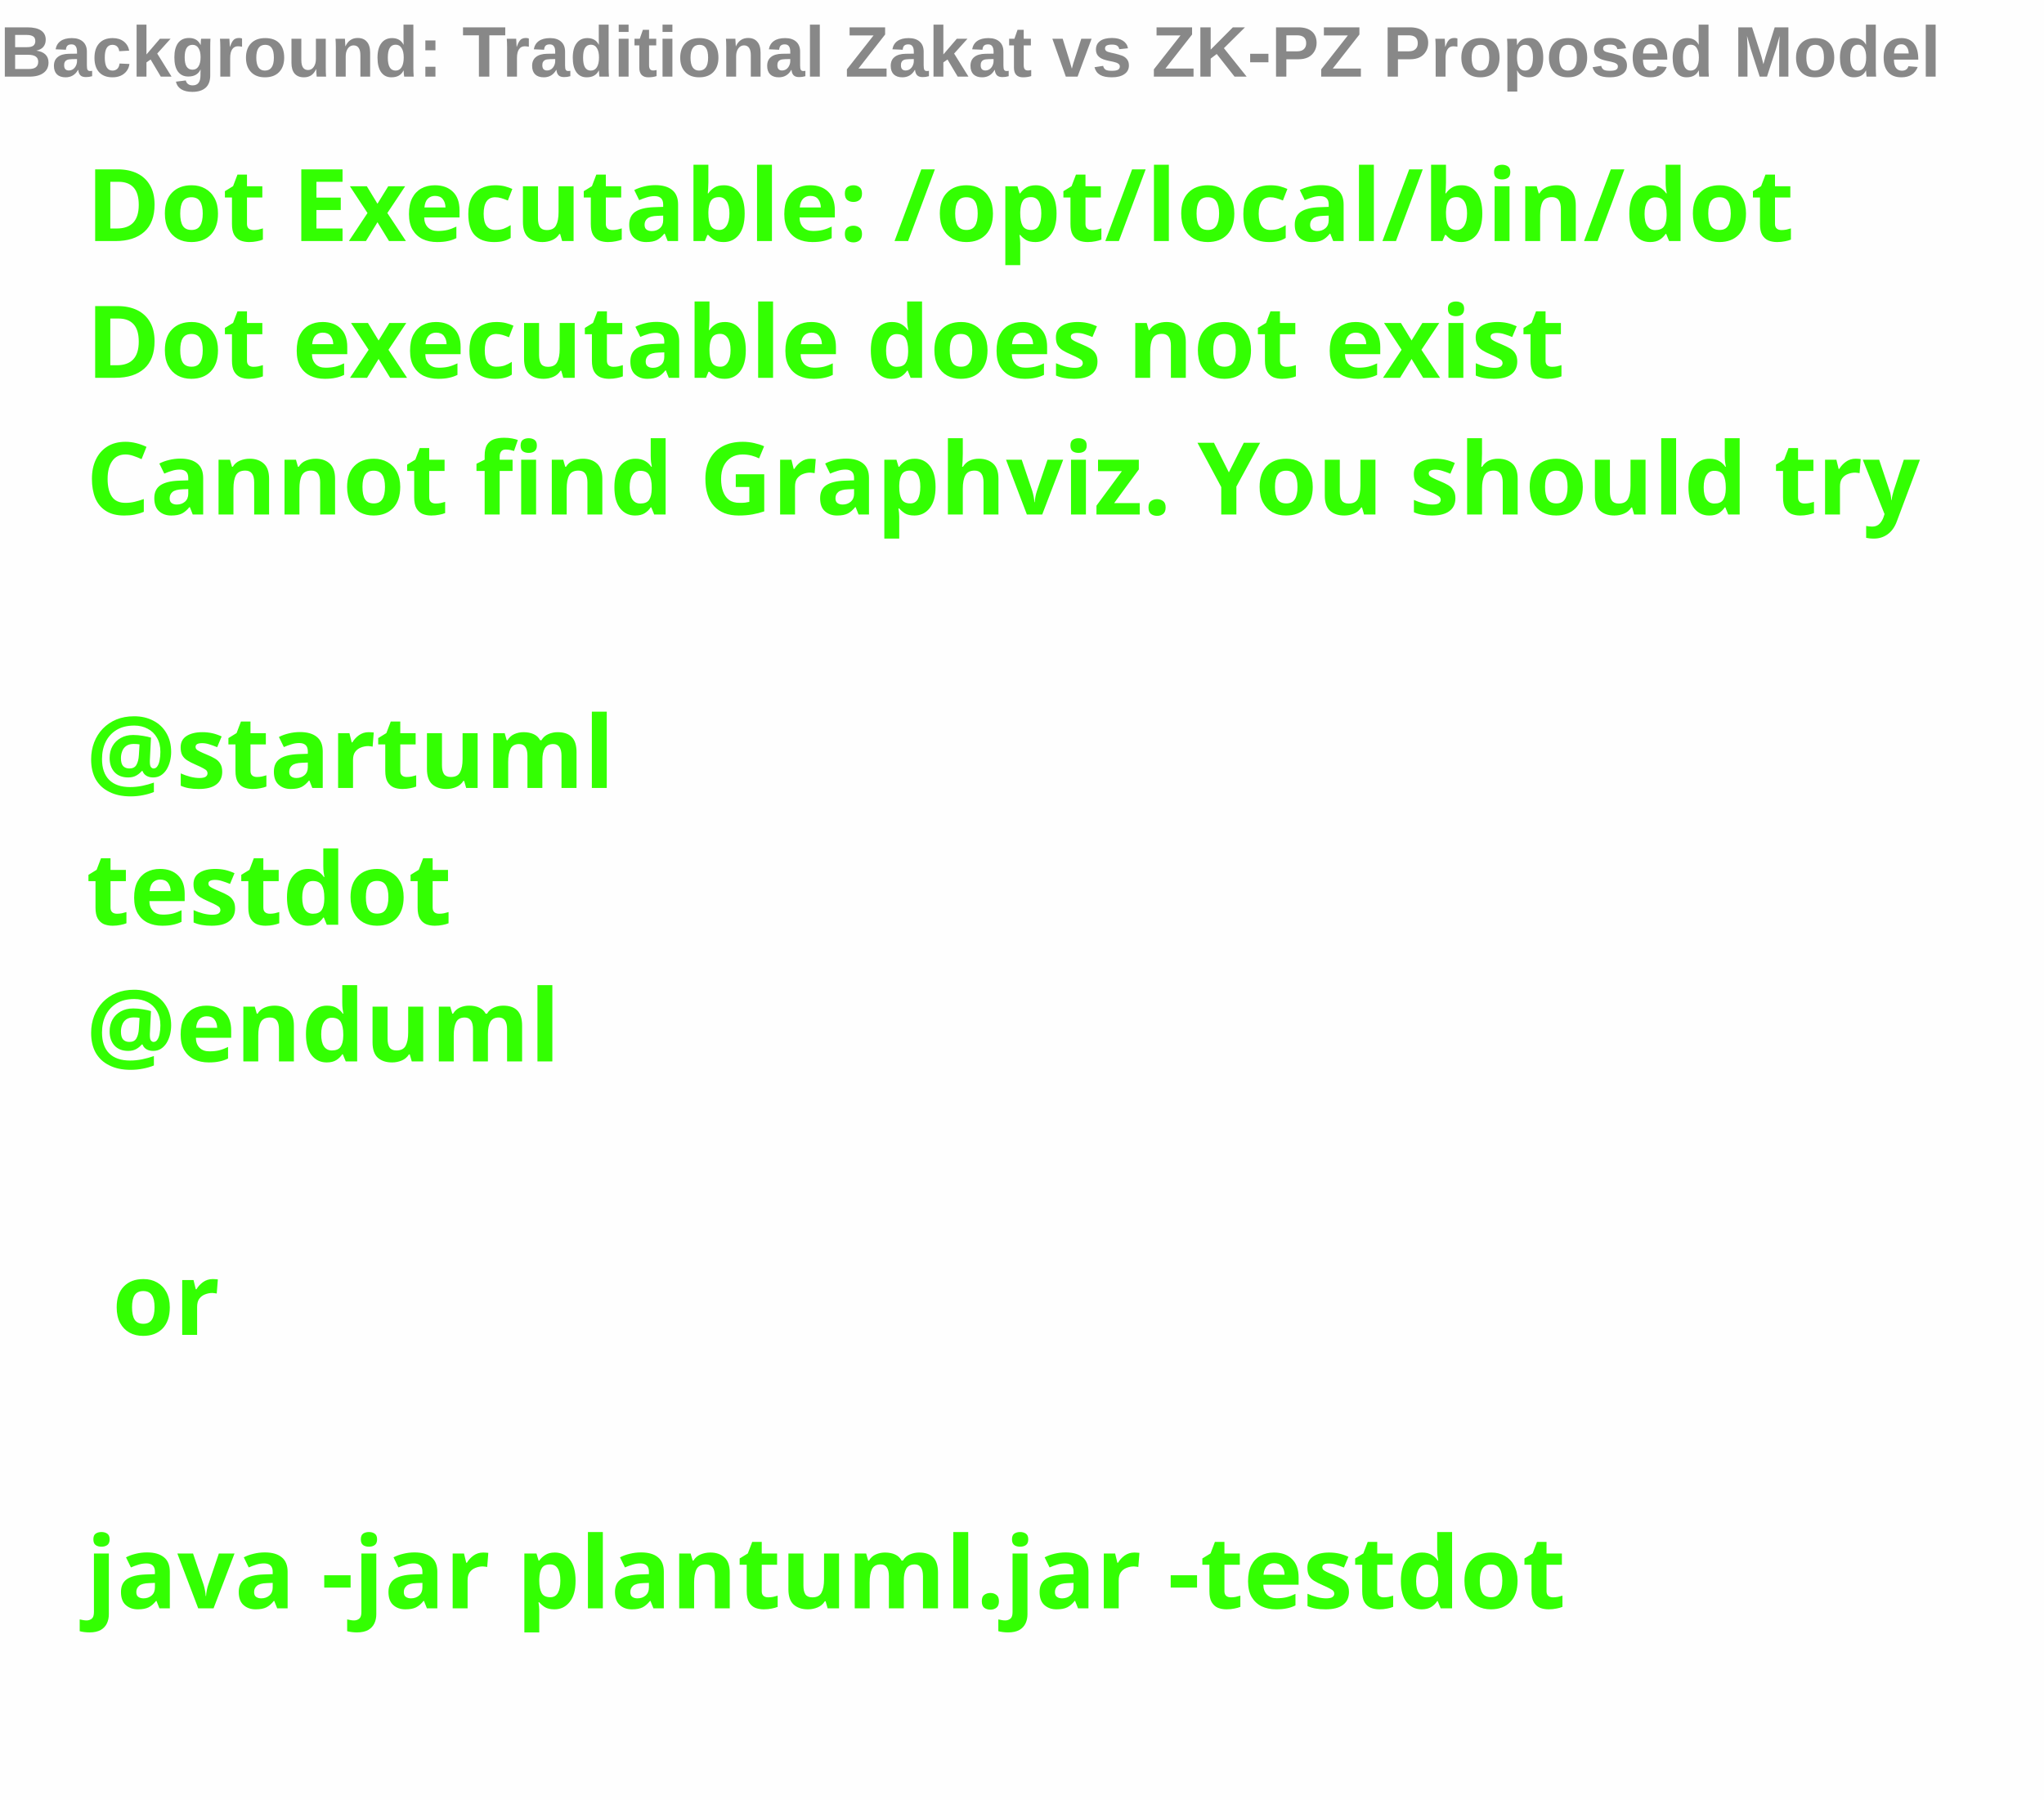
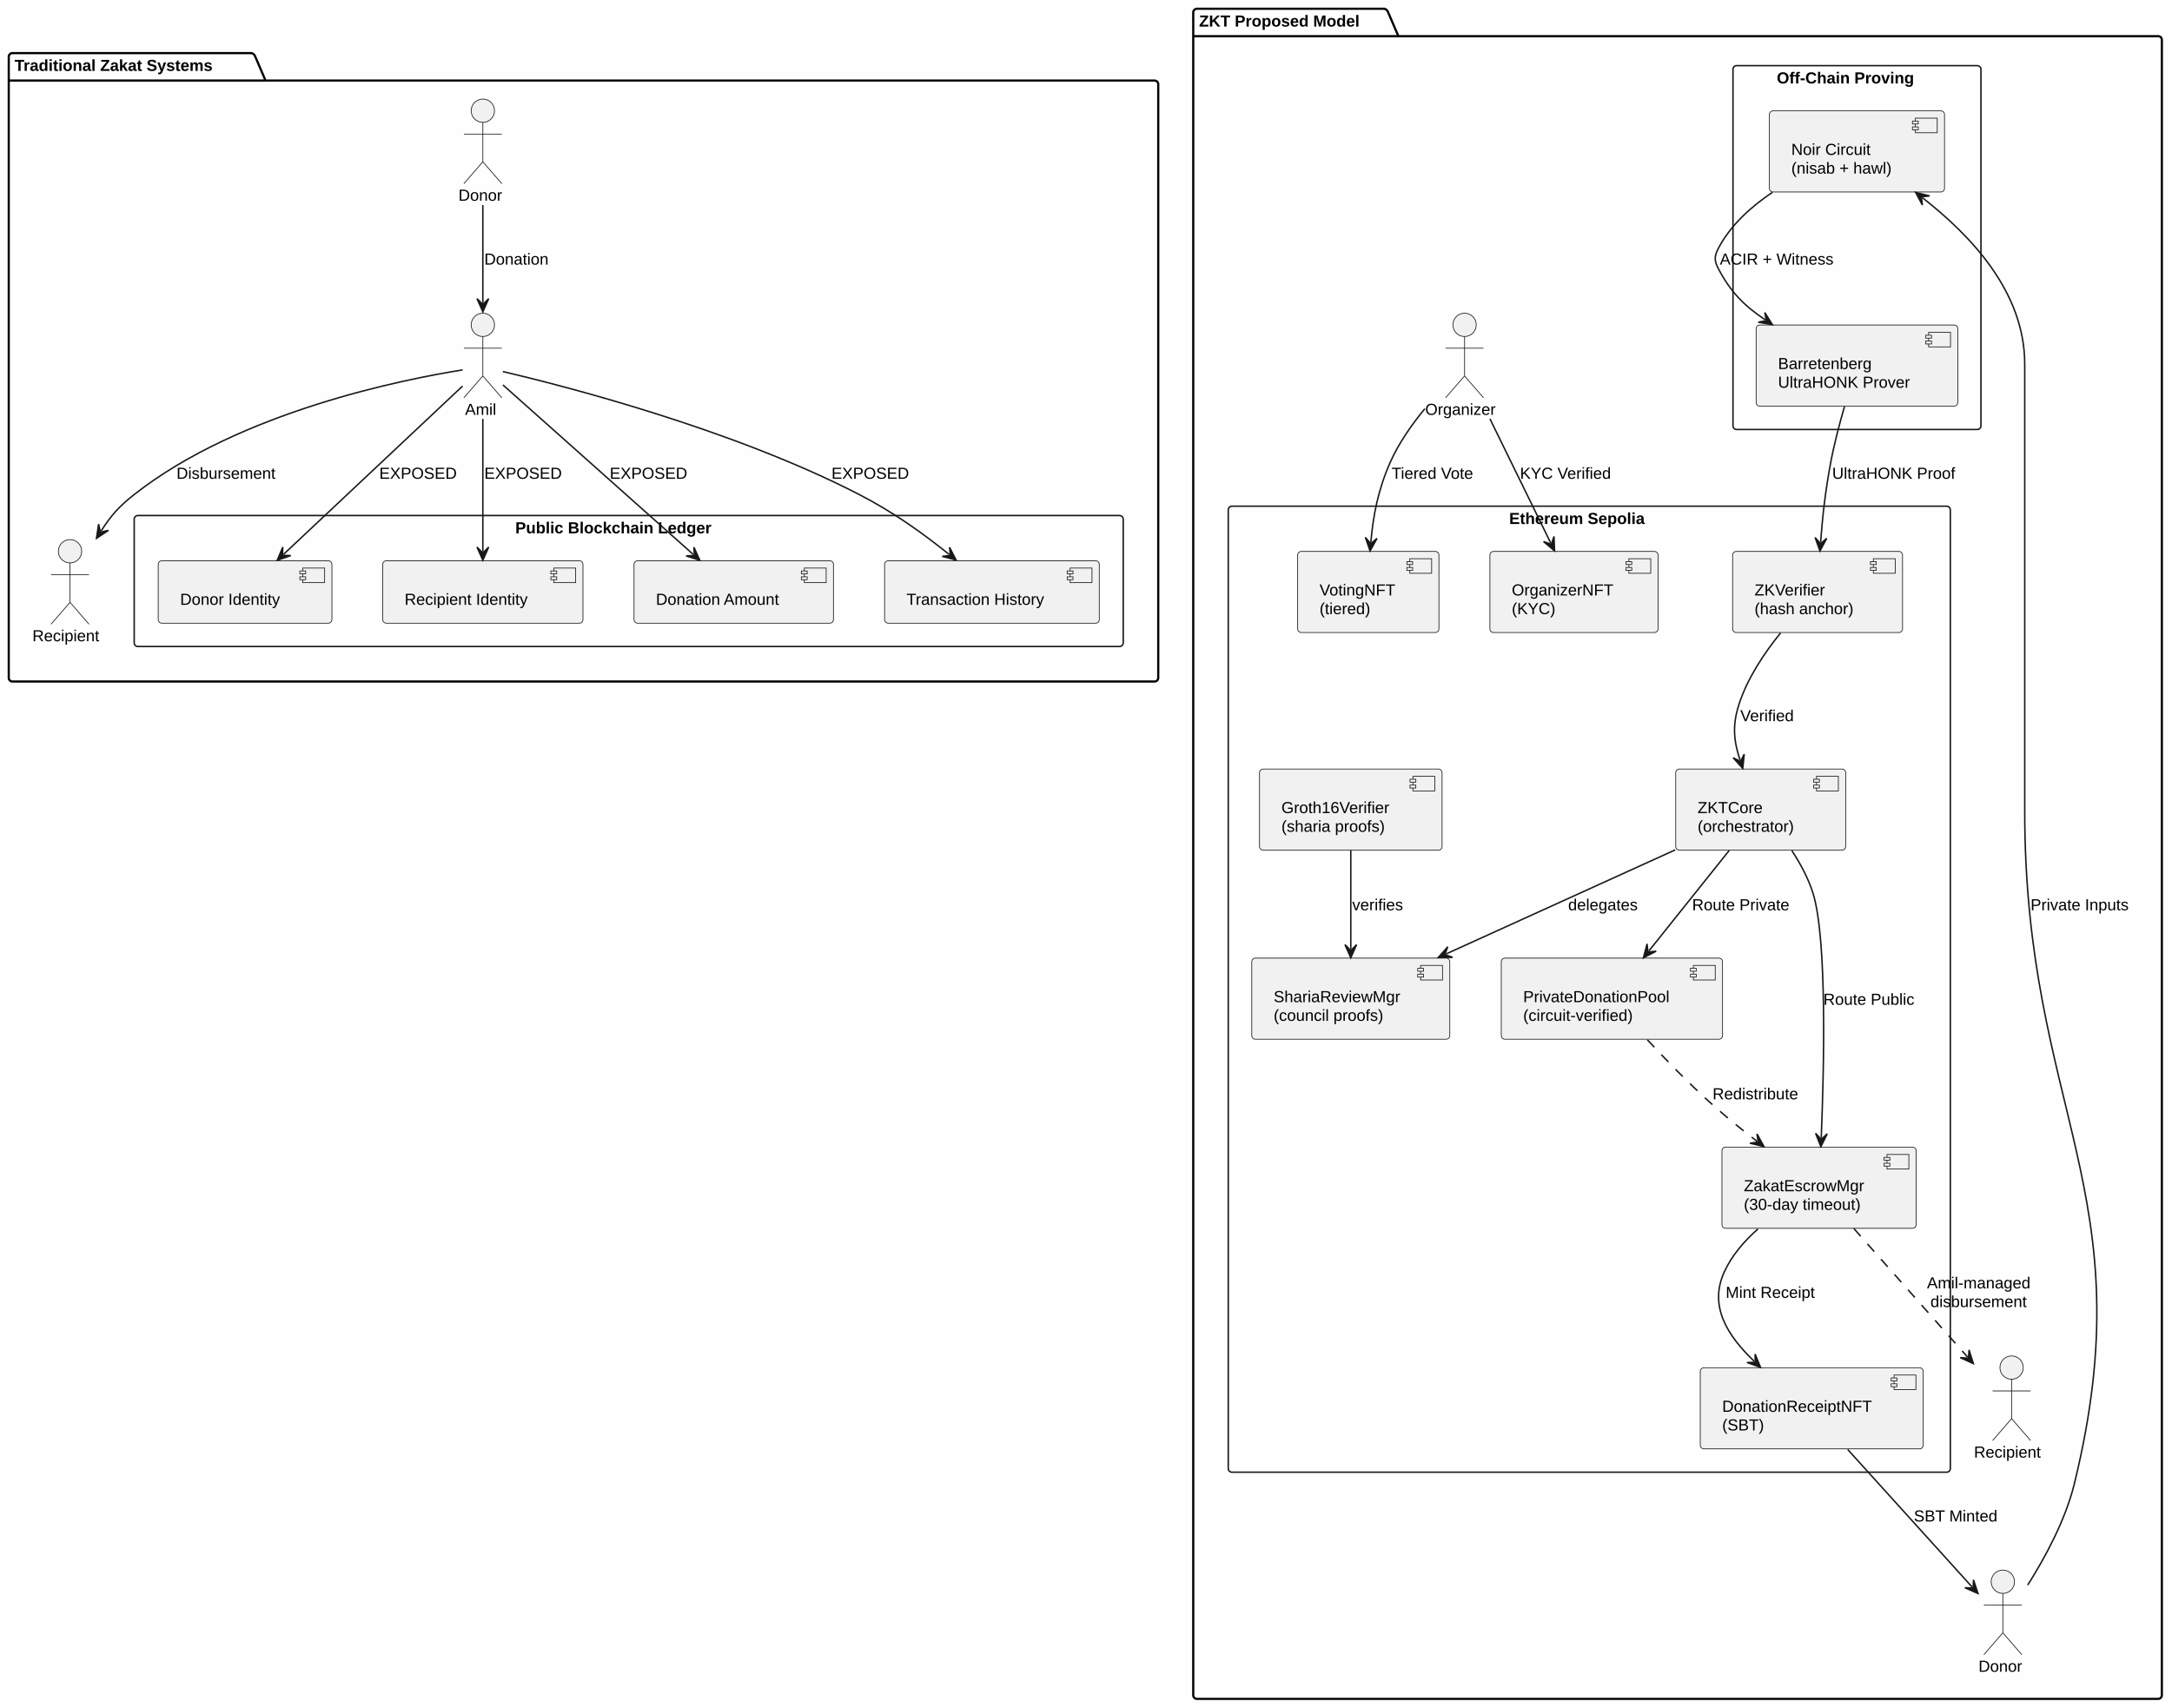
- <svg xmlns="http://www.w3.org/2000/svg" contentStyleType="text/css" data-diagram-type="DESCRIPTION" height="251px" preserveAspectRatio="none" style="width:285px;height:251px;background:#FEFEFE;" version="1.1" viewBox="0 0 285 251" width="285px" zoomAndPan="magnify">
+ <svg xmlns="http://www.w3.org/2000/svg" contentStyleType="text/css" data-diagram-type="DESCRIPTION" height="3659.375px" preserveAspectRatio="none" style="width:4653px;height:3659px;background:#FEFEFE;" version="1.1" viewBox="0 0 4653 3659" width="4653.125px" zoomAndPan="magnify">
  <defs />
  <g>
-     <rect fill="#FEFEFE" height="251" style="stroke:transparent;stroke-width:1;" width="285" x="0" y="0" />
-     <text fill="#888888" font-family="Arial" font-size="10" font-weight="bold" lengthAdjust="spacing" textLength="277.857" x="0" y="10.69">Background: Traditional Zakat vs ZK-PZ Proposed Model</text>
-     <text fill="#33FF02" font-family="sans-serif" font-size="14" font-weight="bold" lengthAdjust="spacing" textLength="236.501" x="12.003" y="33.62">Dot Executable: /opt/local/bin/dot</text>
-     <text fill="#33FF02" font-family="sans-serif" font-size="14" font-weight="bold" lengthAdjust="spacing" textLength="205.369" x="12.003" y="52.688">Dot executable does not exist</text>
-     <text fill="#33FF02" font-family="sans-serif" font-size="14" font-weight="bold" lengthAdjust="spacing" textLength="254.851" x="12.003" y="71.756">Cannot find Graphviz. You should try</text>
-     <text fill="#33FF02" font-family="sans-serif" font-size="14" font-weight="bold" lengthAdjust="spacing" textLength="3.64" x="12.003" y="90.824"> </text>
-     <text fill="#33FF02" font-family="sans-serif" font-size="14" font-weight="bold" lengthAdjust="spacing" textLength="72.327" x="12.003" y="109.892">@startuml</text>
-     <text fill="#33FF02" font-family="sans-serif" font-size="14" font-weight="bold" lengthAdjust="spacing" textLength="49.906" x="12.003" y="128.96">testdot</text>
-     <text fill="#33FF02" font-family="sans-serif" font-size="14" font-weight="bold" lengthAdjust="spacing" textLength="66.16" x="12.003" y="148.028">@enduml</text>
-     <text fill="#33FF02" font-family="sans-serif" font-size="14" font-weight="bold" lengthAdjust="spacing" textLength="3.64" x="12.003" y="167.095"> </text>
-     <text fill="#33FF02" font-family="sans-serif" font-size="14" font-weight="bold" lengthAdjust="spacing" textLength="15.127" x="15.643" y="186.163">or</text>
-     <text fill="#33FF02" font-family="sans-serif" font-size="14" font-weight="bold" lengthAdjust="spacing" textLength="3.64" x="12.003" y="205.231"> </text>
-     <text fill="#33FF02" font-family="sans-serif" font-size="14" font-weight="bold" lengthAdjust="spacing" textLength="202.845" x="12.003" y="224.299">java -jar plantuml.jar -testdot</text>
-     <text fill="#33FF02" font-family="sans-serif" font-size="14" font-weight="bold" lengthAdjust="spacing" textLength="3.64" x="12.003" y="243.367"> </text>
+     <rect fill="#FEFEFE" height="3659.375" style="stroke:none;stroke-width:3.125;" width="4653.125" x="0" y="0" />
+     <g class="cluster" data-qualified-name="Traditional Zakat Systems" data-source-line="10" id="ent0002">
+       <path d="M26.562,113.781 L539.153,113.781 A11.719,11.719 0 0 1 546.965,121.594 L568.84,172.546 L2473.438,172.546 A7.812,7.812 0 0 1 2481.25,180.358 L2481.25,1452.25 A7.812,7.812 0 0 1 2473.438,1460.062 L26.562,1460.062 A7.812,7.812 0 0 1 18.75,1452.25 L18.75,121.594 A7.812,7.812 0 0 1 26.562,113.781" fill="none" style="stroke:#000000;stroke-width:4.688;" />
+       <line style="stroke:#000000;stroke-width:4.688;" x1="18.75" x2="568.84" y1="172.546" y2="172.546" />
+       <text fill="#000000" font-family="Arial" font-size="34.375" font-weight="bold" lengthAdjust="spacing" textLength="509.465" x="31.25" y="151.939">Traditional Zakat Systems</text>
+     </g>
+     <g class="cluster" data-qualified-name="Traditional Zakat Systems.Public Blockchain Ledger" data-source-line="15" id="ent0006">
+       <rect fill="none" height="280.625" rx="7.812" ry="7.812" style="stroke:#181818;stroke-width:3.125;" width="2118.75" x="287.5" y="1104.438" />
+       <text fill="#000000" font-family="Arial" font-size="34.375" font-weight="bold" lengthAdjust="spacing" textLength="485.983" x="1103.883" y="1142.595">Public Blockchain Ledger</text>
+     </g>
+     <g class="cluster" data-qualified-name="ZKT Proposed Model" data-source-line="30" id="ent0017">
+       <path d="M2564.062,18.75 L2966.025,18.75 A11.719,11.719 0 0 1 2973.837,26.562 L2995.712,77.515 L4623.438,77.515 A7.812,7.812 0 0 1 4631.25,85.327 L4631.25,3631.75 A7.812,7.812 0 0 1 4623.438,3639.562 L2564.062,3639.562 A7.812,7.812 0 0 1 2556.25,3631.75 L2556.25,26.562 A7.812,7.812 0 0 1 2564.062,18.75" fill="none" style="stroke:#000000;stroke-width:4.688;" />
+       <line style="stroke:#000000;stroke-width:4.688;" x1="2556.25" x2="2995.712" y1="77.515" y2="77.515" />
+       <text fill="#000000" font-family="Arial" font-size="34.375" font-weight="bold" lengthAdjust="spacing" textLength="398.837" x="2568.75" y="56.908">ZKT Proposed Model</text>
+     </g>
+     <g class="cluster" data-qualified-name="ZKT Proposed Model.Proving" data-source-line="35" id="ent0021">
+       <rect fill="none" height="779.438" rx="7.812" ry="7.812" style="stroke:#181818;stroke-width:3.125;" width="531.25" x="3712.5" y="140.625" />
+       <text fill="#000000" font-family="Arial" font-size="34.375" font-weight="bold" lengthAdjust="spacing" textLength="343.549" x="3806.351" y="178.783">Off-Chain Proving</text>
+     </g>
+     <g class="cluster" data-qualified-name="ZKT Proposed Model.Sepolia" data-source-line="40" id="ent0024">
+       <rect fill="none" height="2069.5" rx="7.812" ry="7.812" style="stroke:#181818;stroke-width:3.125;" width="1546.875" x="2631.25" y="1084.438" />
+       <text fill="#000000" font-family="Arial" font-size="34.375" font-weight="bold" lengthAdjust="spacing" textLength="343.28" x="3233.048" y="1122.595">Ethereum Sepolia</text>
+     </g>
+     <g class="entity" data-qualified-name="Traditional Zakat Systems.Donor_T" data-source-line="11" id="ent0003">
+       <ellipse cx="1034.382" cy="237.219" fill="#F1F1F1" rx="25" ry="25" style="stroke:#181818;stroke-width:1.562;" />
+       <path d="M1034.382,262.219 L1034.382,346.594 M993.757,287.219 L1075.007,287.219 M1034.382,346.594 L993.757,393.469 M1034.382,346.594 L1075.007,393.469" fill="none" style="stroke:#181818;stroke-width:1.562;" />
+       <text fill="#000000" font-family="Arial" font-size="34.375" lengthAdjust="spacing" textLength="104.451" x="982.156" y="430.064">Donor</text>
+     </g>
+     <g class="entity" data-qualified-name="Traditional Zakat Systems.Amil_T" data-source-line="12" id="ent0004">
+       <ellipse cx="1034.375" cy="695.969" fill="#F1F1F1" rx="25" ry="25" style="stroke:#181818;stroke-width:1.562;" />
+       <path d="M1034.375,720.969 L1034.375,805.344 M993.75,745.969 L1075,745.969 M1034.375,805.344 L993.75,852.219 M1034.375,805.344 L1075,852.219" fill="none" style="stroke:#181818;stroke-width:1.562;" />
+       <text fill="#000000" font-family="Arial" font-size="34.375" lengthAdjust="spacing" textLength="76.102" x="996.324" y="888.814">Amil</text>
+     </g>
+     <g class="entity" data-qualified-name="Traditional Zakat Systems.Recipient_T" data-source-line="13" id="ent0005">
+       <ellipse cx="150.008" cy="1181" fill="#F1F1F1" rx="25" ry="25" style="stroke:#181818;stroke-width:1.562;" />
+       <path d="M150.008,1206 L150.008,1290.375 M109.383,1231 L190.633,1231 M150.008,1290.375 L109.383,1337.25 M150.008,1290.375 L190.633,1337.25" fill="none" style="stroke:#181818;stroke-width:1.562;" />
+       <text fill="#000000" font-family="Arial" font-size="34.375" lengthAdjust="spacing" textLength="161.267" x="69.375" y="1373.845">Recipient</text>
+     </g>
+     <g class="entity" data-qualified-name="Traditional Zakat Systems.Public Blockchain Ledger.DonorID" data-source-line="16" id="ent0007">
+       <rect fill="#F1F1F1" height="133.765" rx="7.812" ry="7.812" style="stroke:#181818;stroke-width:1.562;" width="372.121" x="338.938" y="1201.312" />
+       <rect fill="#F1F1F1" height="31.25" style="stroke:#181818;stroke-width:1.562;" width="46.875" x="648.558" y="1216.938" />
+       <rect fill="#F1F1F1" height="6.25" style="stroke:#181818;stroke-width:1.562;" width="12.5" x="642.308" y="1223.188" />
+       <rect fill="#F1F1F1" height="6.25" style="stroke:#181818;stroke-width:1.562;" width="12.5" x="642.308" y="1235.688" />
+       <text fill="#000000" font-family="Arial" font-size="34.375" lengthAdjust="spacing" textLength="247.121" x="385.812" y="1295.72">Donor Identity</text>
+     </g>
+     <g class="entity" data-qualified-name="Traditional Zakat Systems.Public Blockchain Ledger.RecipientID" data-source-line="17" id="ent0008">
+       <rect fill="#F1F1F1" height="133.765" rx="7.812" ry="7.812" style="stroke:#181818;stroke-width:1.562;" width="428.937" x="819.906" y="1201.312" />
+       <rect fill="#F1F1F1" height="31.25" style="stroke:#181818;stroke-width:1.562;" width="46.875" x="1186.343" y="1216.938" />
+       <rect fill="#F1F1F1" height="6.25" style="stroke:#181818;stroke-width:1.562;" width="12.5" x="1180.093" y="1223.188" />
+       <rect fill="#F1F1F1" height="6.25" style="stroke:#181818;stroke-width:1.562;" width="12.5" x="1180.093" y="1235.688" />
+       <text fill="#000000" font-family="Arial" font-size="34.375" lengthAdjust="spacing" textLength="303.937" x="866.781" y="1295.72">Recipient Identity</text>
+     </g>
+     <g class="entity" data-qualified-name="Traditional Zakat Systems.Public Blockchain Ledger.Amount" data-source-line="18" id="ent0009">
+       <rect fill="#F1F1F1" height="133.765" rx="7.812" ry="7.812" style="stroke:#181818;stroke-width:1.562;" width="427.208" x="1358.281" y="1201.312" />
+       <rect fill="#F1F1F1" height="31.25" style="stroke:#181818;stroke-width:1.562;" width="46.875" x="1722.989" y="1216.938" />
+       <rect fill="#F1F1F1" height="6.25" style="stroke:#181818;stroke-width:1.562;" width="12.5" x="1716.739" y="1223.188" />
+       <rect fill="#F1F1F1" height="6.25" style="stroke:#181818;stroke-width:1.562;" width="12.5" x="1716.739" y="1235.688" />
+       <text fill="#000000" font-family="Arial" font-size="34.375" lengthAdjust="spacing" textLength="302.208" x="1405.156" y="1295.72">Donation Amount</text>
+     </g>
+     <g class="entity" data-qualified-name="Traditional Zakat Systems.Public Blockchain Ledger.History" data-source-line="19" id="ent0010">
+       <rect fill="#F1F1F1" height="133.765" rx="7.812" ry="7.812" style="stroke:#181818;stroke-width:1.562;" width="459.921" x="1895.031" y="1201.312" />
+       <rect fill="#F1F1F1" height="31.25" style="stroke:#181818;stroke-width:1.562;" width="46.875" x="2292.452" y="1216.938" />
+       <rect fill="#F1F1F1" height="6.25" style="stroke:#181818;stroke-width:1.562;" width="12.5" x="2286.202" y="1223.188" />
+       <rect fill="#F1F1F1" height="6.25" style="stroke:#181818;stroke-width:1.562;" width="12.5" x="2286.202" y="1235.688" />
+       <text fill="#000000" font-family="Arial" font-size="34.375" lengthAdjust="spacing" textLength="334.921" x="1941.906" y="1295.72">Transaction History</text>
+     </g>
+     <g class="entity" data-qualified-name="ZKT Proposed Model.Donor_Z" data-source-line="31" id="ent0018">
+       <ellipse cx="4290.632" cy="3388.625" fill="#F1F1F1" rx="25" ry="25" style="stroke:#181818;stroke-width:1.562;" />
+       <path d="M4290.632,3413.625 L4290.632,3498 M4250.007,3438.625 L4331.257,3438.625 M4290.632,3498 L4250.007,3544.875 M4290.632,3498 L4331.257,3544.875" fill="none" style="stroke:#181818;stroke-width:1.562;" />
+       <text fill="#000000" font-family="Arial" font-size="34.375" lengthAdjust="spacing" textLength="104.451" x="4238.406" y="3581.47">Donor</text>
+     </g>
+     <g class="entity" data-qualified-name="ZKT Proposed Model.Organizer_Z" data-source-line="32" id="ent0019">
+       <ellipse cx="3137.493" cy="695.969" fill="#F1F1F1" rx="25" ry="25" style="stroke:#181818;stroke-width:1.562;" />
+       <path d="M3137.493,720.969 L3137.493,805.344 M3096.868,745.969 L3178.118,745.969 M3137.493,805.344 L3096.868,852.219 M3137.493,805.344 L3178.118,852.219" fill="none" style="stroke:#181818;stroke-width:1.562;" />
+       <text fill="#000000" font-family="Arial" font-size="34.375" lengthAdjust="spacing" textLength="168.736" x="3053.125" y="888.814">Organizer</text>
+     </g>
+     <g class="entity" data-qualified-name="ZKT Proposed Model.Recipient_Z" data-source-line="33" id="ent0020">
+       <ellipse cx="4309.383" cy="2929.844" fill="#F1F1F1" rx="25" ry="25" style="stroke:#181818;stroke-width:1.562;" />
+       <path d="M4309.383,2954.844 L4309.383,3039.219 M4268.758,2979.844 L4350.008,2979.844 M4309.383,3039.219 L4268.758,3086.094 M4309.383,3039.219 L4350.008,3086.094" fill="none" style="stroke:#181818;stroke-width:1.562;" />
+       <text fill="#000000" font-family="Arial" font-size="34.375" lengthAdjust="spacing" textLength="161.267" x="4228.75" y="3122.689">Recipient</text>
+     </g>
+     <g class="entity" data-qualified-name="ZKT Proposed Model.Proving.NoirCircuit" data-source-line="36" id="ent0022">
+       <rect fill="#F1F1F1" height="173.779" rx="7.812" ry="7.812" style="stroke:#181818;stroke-width:1.562;" width="375.125" x="3790.562" y="237.5" />
+       <rect fill="#F1F1F1" height="31.25" style="stroke:#181818;stroke-width:1.562;" width="46.875" x="4103.188" y="253.125" />
+       <rect fill="#F1F1F1" height="6.25" style="stroke:#181818;stroke-width:1.562;" width="12.5" x="4096.938" y="259.375" />
+       <rect fill="#F1F1F1" height="6.25" style="stroke:#181818;stroke-width:1.562;" width="12.5" x="4096.938" y="271.875" />
+       <text fill="#000000" font-family="Arial" font-size="34.375" lengthAdjust="spacing" textLength="192.755" x="3837.438" y="331.908">Noir Circuit</text>
+       <text fill="#000000" font-family="Arial" font-size="34.375" lengthAdjust="spacing" textLength="250.125" x="3837.438" y="371.922">(nisab + hawl)</text>
+     </g>
+     <g class="entity" data-qualified-name="ZKT Proposed Model.Proving.BBProver" data-source-line="37" id="ent0023">
+       <rect fill="#F1F1F1" height="173.779" rx="7.812" ry="7.812" style="stroke:#181818;stroke-width:1.562;" width="431.992" x="3762.125" y="696.281" />
+       <rect fill="#F1F1F1" height="31.25" style="stroke:#181818;stroke-width:1.562;" width="46.875" x="4131.617" y="711.906" />
+       <rect fill="#F1F1F1" height="6.25" style="stroke:#181818;stroke-width:1.562;" width="12.5" x="4125.367" y="718.156" />
+       <rect fill="#F1F1F1" height="6.25" style="stroke:#181818;stroke-width:1.562;" width="12.5" x="4125.367" y="730.656" />
+       <text fill="#000000" font-family="Arial" font-size="34.375" lengthAdjust="spacing" textLength="229.396" x="3809" y="790.689">Barretenberg</text>
+       <text fill="#000000" font-family="Arial" font-size="34.375" lengthAdjust="spacing" textLength="306.992" x="3809" y="830.704">UltraHONK Prover</text>
+     </g>
+     <g class="entity" data-qualified-name="ZKT Proposed Model.Sepolia.ZKVerifier" data-source-line="41" id="ent0025">
+       <rect fill="#F1F1F1" height="173.779" rx="7.812" ry="7.812" style="stroke:#181818;stroke-width:1.562;" width="363.997" x="3711.75" y="1181.312" />
+       <rect fill="#F1F1F1" height="31.25" style="stroke:#181818;stroke-width:1.562;" width="46.875" x="4013.247" y="1196.938" />
+       <rect fill="#F1F1F1" height="6.25" style="stroke:#181818;stroke-width:1.562;" width="12.5" x="4006.997" y="1203.188" />
+       <rect fill="#F1F1F1" height="6.25" style="stroke:#181818;stroke-width:1.562;" width="12.5" x="4006.997" y="1215.688" />
+       <text fill="#000000" font-family="Arial" font-size="34.375" lengthAdjust="spacing" textLength="171.371" x="3758.625" y="1275.72">ZKVerifier</text>
+       <text fill="#000000" font-family="Arial" font-size="34.375" lengthAdjust="spacing" textLength="238.997" x="3758.625" y="1315.735">(hash anchor)</text>
+     </g>
+     <g class="entity" data-qualified-name="ZKT Proposed Model.Sepolia.Groth16" data-source-line="42" id="ent0026">
+       <rect fill="#F1F1F1" height="173.779" rx="7.812" ry="7.812" style="stroke:#181818;stroke-width:1.562;" width="391.087" x="2698.219" y="1647.562" />
+       <rect fill="#F1F1F1" height="31.25" style="stroke:#181818;stroke-width:1.562;" width="46.875" x="3026.806" y="1663.188" />
+       <rect fill="#F1F1F1" height="6.25" style="stroke:#181818;stroke-width:1.562;" width="12.5" x="3020.556" y="1669.438" />
+       <rect fill="#F1F1F1" height="6.25" style="stroke:#181818;stroke-width:1.562;" width="12.5" x="3020.556" y="1681.938" />
+       <text fill="#000000" font-family="Arial" font-size="34.375" lengthAdjust="spacing" textLength="266.087" x="2745.094" y="1741.97">Groth16Verifier</text>
+       <text fill="#000000" font-family="Arial" font-size="34.375" lengthAdjust="spacing" textLength="251.283" x="2745.094" y="1781.985">(sharia proofs)</text>
+     </g>
+     <g class="entity" data-qualified-name="ZKT Proposed Model.Sepolia.ZKTCore" data-source-line="43" id="ent0027">
+       <rect fill="#F1F1F1" height="173.779" rx="7.812" ry="7.812" style="stroke:#181818;stroke-width:1.562;" width="364.047" x="3589.844" y="1647.562" />
+       <rect fill="#F1F1F1" height="31.25" style="stroke:#181818;stroke-width:1.562;" width="46.875" x="3891.391" y="1663.188" />
+       <rect fill="#F1F1F1" height="6.25" style="stroke:#181818;stroke-width:1.562;" width="12.5" x="3885.141" y="1669.438" />
+       <rect fill="#F1F1F1" height="6.25" style="stroke:#181818;stroke-width:1.562;" width="12.5" x="3885.141" y="1681.938" />
+       <text fill="#000000" font-family="Arial" font-size="34.375" lengthAdjust="spacing" textLength="147.403" x="3636.719" y="1741.97">ZKTCore</text>
+       <text fill="#000000" font-family="Arial" font-size="34.375" lengthAdjust="spacing" textLength="239.047" x="3636.719" y="1781.985">(orchestrator)</text>
+     </g>
+     <g class="entity" data-qualified-name="ZKT Proposed Model.Sepolia.ShariaMgr" data-source-line="44" id="ent0028">
+       <rect fill="#F1F1F1" height="173.779" rx="7.812" ry="7.812" style="stroke:#181818;stroke-width:1.562;" width="424.22" x="2681.625" y="2052.594" />
+       <rect fill="#F1F1F1" height="31.25" style="stroke:#181818;stroke-width:1.562;" width="46.875" x="3043.345" y="2068.219" />
+       <rect fill="#F1F1F1" height="6.25" style="stroke:#181818;stroke-width:1.562;" width="12.5" x="3037.095" y="2074.469" />
+       <rect fill="#F1F1F1" height="6.25" style="stroke:#181818;stroke-width:1.562;" width="12.5" x="3037.095" y="2086.969" />
+       <text fill="#000000" font-family="Arial" font-size="34.375" lengthAdjust="spacing" textLength="299.22" x="2728.5" y="2147.001">ShariaReviewMgr</text>
+       <text fill="#000000" font-family="Arial" font-size="34.375" lengthAdjust="spacing" textLength="267.279" x="2728.5" y="2187.016">(council proofs)</text>
+     </g>
+     <g class="entity" data-qualified-name="ZKT Proposed Model.Sepolia.Escrow" data-source-line="45" id="ent0029">
+       <rect fill="#F1F1F1" height="173.779" rx="7.812" ry="7.812" style="stroke:#181818;stroke-width:1.562;" width="416.08" x="3688.844" y="2457.625" />
+       <rect fill="#F1F1F1" height="31.25" style="stroke:#181818;stroke-width:1.562;" width="46.875" x="4042.423" y="2473.25" />
+       <rect fill="#F1F1F1" height="6.25" style="stroke:#181818;stroke-width:1.562;" width="12.5" x="4036.173" y="2479.5" />
+       <rect fill="#F1F1F1" height="6.25" style="stroke:#181818;stroke-width:1.562;" width="12.5" x="4036.173" y="2492" />
+       <text fill="#000000" font-family="Arial" font-size="34.375" lengthAdjust="spacing" textLength="286.481" x="3735.719" y="2552.033">ZakatEscrowMgr</text>
+       <text fill="#000000" font-family="Arial" font-size="34.375" lengthAdjust="spacing" textLength="291.08" x="3735.719" y="2592.047">(30-day timeout)</text>
+     </g>
+     <g class="entity" data-qualified-name="ZKT Proposed Model.Sepolia.PrivatePool" data-source-line="46" id="ent0030">
+       <rect fill="#F1F1F1" height="173.779" rx="7.812" ry="7.812" style="stroke:#181818;stroke-width:1.562;" width="473.987" x="3216.125" y="2052.594" />
+       <rect fill="#F1F1F1" height="31.25" style="stroke:#181818;stroke-width:1.562;" width="46.875" x="3627.612" y="2068.219" />
+       <rect fill="#F1F1F1" height="6.25" style="stroke:#181818;stroke-width:1.562;" width="12.5" x="3621.362" y="2074.469" />
+       <rect fill="#F1F1F1" height="6.25" style="stroke:#181818;stroke-width:1.562;" width="12.5" x="3621.362" y="2086.969" />
+       <text fill="#000000" font-family="Arial" font-size="34.375" lengthAdjust="spacing" textLength="348.987" x="3263" y="2147.001">PrivateDonationPool</text>
+       <text fill="#000000" font-family="Arial" font-size="34.375" lengthAdjust="spacing" textLength="275.319" x="3263" y="2187.016">(circuit-verified)</text>
+     </g>
+     <g class="entity" data-qualified-name="ZKT Proposed Model.Sepolia.ReceiptNFT" data-source-line="47" id="ent0031">
+       <rect fill="#F1F1F1" height="173.779" rx="7.812" ry="7.812" style="stroke:#181818;stroke-width:1.562;" width="477.612" x="3642.438" y="2930.156" />
+       <rect fill="#F1F1F1" height="31.25" style="stroke:#181818;stroke-width:1.562;" width="46.875" x="4057.55" y="2945.781" />
+       <rect fill="#F1F1F1" height="6.25" style="stroke:#181818;stroke-width:1.562;" width="12.5" x="4051.3" y="2952.031" />
+       <rect fill="#F1F1F1" height="6.25" style="stroke:#181818;stroke-width:1.562;" width="12.5" x="4051.3" y="2964.531" />
+       <text fill="#000000" font-family="Arial" font-size="34.375" lengthAdjust="spacing" textLength="352.612" x="3689.312" y="3024.564">DonationReceiptNFT</text>
+       <text fill="#000000" font-family="Arial" font-size="34.375" lengthAdjust="spacing" textLength="93.222" x="3689.312" y="3064.579">(SBT)</text>
+     </g>
+     <g class="entity" data-qualified-name="ZKT Proposed Model.Sepolia.VotingNFT" data-source-line="48" id="ent0032">
+       <rect fill="#F1F1F1" height="173.779" rx="7.812" ry="7.812" style="stroke:#181818;stroke-width:1.562;" width="302.666" x="2779.906" y="1181.312" />
+       <rect fill="#F1F1F1" height="31.25" style="stroke:#181818;stroke-width:1.562;" width="46.875" x="3020.072" y="1196.938" />
+       <rect fill="#F1F1F1" height="6.25" style="stroke:#181818;stroke-width:1.562;" width="12.5" x="3013.822" y="1203.188" />
+       <rect fill="#F1F1F1" height="6.25" style="stroke:#181818;stroke-width:1.562;" width="12.5" x="3013.822" y="1215.688" />
+       <text fill="#000000" font-family="Arial" font-size="34.375" lengthAdjust="spacing" textLength="177.666" x="2826.781" y="1275.72">VotingNFT</text>
+       <text fill="#000000" font-family="Arial" font-size="34.375" lengthAdjust="spacing" textLength="128.101" x="2826.781" y="1315.735">(tiered)</text>
+     </g>
+     <g class="entity" data-qualified-name="ZKT Proposed Model.Sepolia.OrganizerNFT" data-source-line="49" id="ent0033">
+       <rect fill="#F1F1F1" height="173.779" rx="7.812" ry="7.812" style="stroke:#181818;stroke-width:1.562;" width="360.22" x="3191.75" y="1181.312" />
+       <rect fill="#F1F1F1" height="31.25" style="stroke:#181818;stroke-width:1.562;" width="46.875" x="3489.47" y="1196.938" />
+       <rect fill="#F1F1F1" height="6.25" style="stroke:#181818;stroke-width:1.562;" width="12.5" x="3483.22" y="1203.188" />
+       <rect fill="#F1F1F1" height="6.25" style="stroke:#181818;stroke-width:1.562;" width="12.5" x="3483.22" y="1215.688" />
+       <text fill="#000000" font-family="Arial" font-size="34.375" lengthAdjust="spacing" textLength="235.22" x="3238.625" y="1275.72">OrganizerNFT</text>
+       <text fill="#000000" font-family="Arial" font-size="34.375" lengthAdjust="spacing" textLength="94.363" x="3238.625" y="1315.735">(KYC)</text>
+     </g>
+     <g class="link" data-entity-1="ent0003" data-entity-2="ent0004" data-link-type="dependency" data-source-line="22" id="lnk11">
+       <path d="M1034.375,439.375 C1034.375,509 1034.375,579.469 1034.375,649.156" fill="none" id="Donor_T-to-Amil_T" style="stroke:#181818;stroke-width:3.125;" />
+       <polygon fill="#181818" points="1034.375,667.906,1046.875,639.781,1034.375,652.281,1021.875,639.781,1034.375,667.906" style="stroke:#181818;stroke-width:3.125;" />
+       <text fill="#000000" font-family="Arial" font-size="34.375" lengthAdjust="spacing" textLength="156.198" x="1037.5" y="566.939">Donation</text>
+     </g>
+     <g class="link" data-entity-1="ent0004" data-entity-2="ent0005" data-link-type="dependency" data-source-line="23" id="lnk12">
+       <path d="M991.031,792.5 C868.625,811.906 514.375,881.125 287.5,1059.438 C255.406,1084.625 238.283,1103.618 216.752,1137.461" fill="none" id="Amil_T-to-Recipient_T" style="stroke:#181818;stroke-width:3.125;" />
+       <polygon fill="#181818" points="206.688,1153.281,232.331,1136.261,215.075,1140.098,211.238,1122.842,206.688,1153.281" style="stroke:#181818;stroke-width:3.125;" />
+       <text fill="#000000" font-family="Arial" font-size="34.375" lengthAdjust="spacing" textLength="240.625" x="378.125" y="1025.72">Disbursement</text>
+     </g>
+     <g class="link" data-entity-1="ent0004" data-entity-2="ent0007" data-link-type="dependency" data-source-line="24" id="lnk13">
+       <path d="M990.938,827.125 C902.406,910.344 714.098,1087.313 607.504,1187.532" fill="none" id="Amil_T-to-DonorID" style="stroke:#181818;stroke-width:3.125;" />
+       <polygon fill="#181818" points="593.844,1200.375,622.897,1190.217,605.227,1189.672,605.772,1172.003,593.844,1200.375" style="stroke:#181818;stroke-width:3.125;" />
+       <text fill="#000000" font-family="Arial" font-size="34.375" lengthAdjust="spacing" textLength="163.063" x="812.5" y="1025.72">EXPOSED</text>
+     </g>
+     <g class="link" data-entity-1="ent0004" data-entity-2="ent0008" data-link-type="dependency" data-source-line="25" id="lnk14">
+       <path d="M1034.375,897.344 C1034.375,991.25 1034.375,1103.844 1034.375,1181.5" fill="none" id="Amil_T-to-RecipientID" style="stroke:#181818;stroke-width:3.125;" />
+       <polygon fill="#181818" points="1034.375,1200.25,1046.875,1172.125,1034.375,1184.625,1021.875,1172.125,1034.375,1200.25" style="stroke:#181818;stroke-width:3.125;" />
+       <text fill="#000000" font-family="Arial" font-size="34.375" lengthAdjust="spacing" textLength="163.063" x="1037.5" y="1025.72">EXPOSED</text>
+     </g>
+     <g class="link" data-entity-1="ent0004" data-entity-2="ent0009" data-link-type="dependency" data-source-line="26" id="lnk15">
+       <path d="M1077.438,824.656 C1169.375,906.531 1371.624,1086.685 1485.218,1187.872" fill="none" id="Amil_T-to-Amount" style="stroke:#181818;stroke-width:3.125;" />
+       <polygon fill="#181818" points="1499.219,1200.344,1486.532,1172.303,1487.552,1189.951,1469.903,1190.97,1499.219,1200.344" style="stroke:#181818;stroke-width:3.125;" />
+       <text fill="#000000" font-family="Arial" font-size="34.375" lengthAdjust="spacing" textLength="163.063" x="1306.25" y="1025.72">EXPOSED</text>
+     </g>
+     <g class="link" data-entity-1="ent0004" data-entity-2="ent0010" data-link-type="dependency" data-source-line="27" id="lnk16">
+       <path d="M1077.281,796 C1200.719,824.938 1565.469,917.438 1840.625,1059.438 C1915.875,1098.25 1978.645,1143.773 2033.645,1188.054" fill="none" id="Amil_T-to-History" style="stroke:#181818;stroke-width:3.125;" />
+       <polygon fill="#181818" points="2048.25,1199.812,2034.182,1172.438,2036.079,1190.014,2018.504,1191.911,2048.25,1199.812" style="stroke:#181818;stroke-width:3.125;" />
+       <text fill="#000000" font-family="Arial" font-size="34.375" lengthAdjust="spacing" textLength="163.063" x="1781.25" y="1025.72">EXPOSED</text>
+     </g>
+     <g class="link" data-entity-1="ent0018" data-entity-2="ent0022" data-link-type="dependency" data-source-line="52" id="lnk34">
+       <path d="M4343.875,3395.781 C4379.969,3338.812 4424.469,3257.688 4443.75,3178.938 C4596.594,2555.031 4337.5,2379.906 4337.5,1737.594 C4337.5,780.031 4337.5,780.031 4337.5,780.031 C4337.5,625.531 4222.212,504.732 4118.587,423.763" fill="none" id="Donor_Z-to-NoirCircuit" style="stroke:#181818;stroke-width:3.125;" />
+       <polygon fill="#181818" points="4103.812,412.219,4118.278,439.385,4116.125,421.839,4133.671,419.685,4103.812,412.219" style="stroke:#181818;stroke-width:3.125;" />
+       <text fill="#000000" font-family="Arial" font-size="34.375" lengthAdjust="spacing" textLength="238.292" x="4350" y="1950.126">Private Inputs</text>
+     </g>
+     <g class="link" data-entity-1="ent0022" data-entity-2="ent0023" data-link-type="dependency" data-source-line="53" id="lnk35">
+       <path d="M3797.031,412.031 C3750.938,442.906 3707.156,482.625 3681.25,531.906 C3672.219,549.125 3672.219,558.438 3681.25,575.656 C3707.156,624.969 3735.354,654.26 3781.448,685.104" fill="none" id="NoirCircuit-to-BBProver" style="stroke:#181818;stroke-width:3.125;" />
+       <polygon fill="#181818" points="3797.031,695.531,3780.608,669.501,3784.045,686.842,3766.705,690.279,3797.031,695.531" style="stroke:#181818;stroke-width:3.125;" />
+       <text fill="#000000" font-family="Arial" font-size="34.375" lengthAdjust="spacing" textLength="267.967" x="3684.375" y="566.939">ACIR + Witness</text>
+     </g>
+     <g class="link" data-entity-1="ent0023" data-entity-2="ent0025" data-link-type="dependency" data-source-line="54" id="lnk36">
+       <path d="M3951.375,871.062 C3940.781,907.562 3929.344,950.875 3921.875,990.688 C3910.062,1053.75 3904.321,1107.272 3900.196,1161.772" fill="none" id="BBProver-to-ZKVerifier" style="stroke:#181818;stroke-width:3.125;" />
+       <polygon fill="#181818" points="3898.781,1180.469,3913.368,1153.367,3899.961,1164.888,3888.44,1151.481,3898.781,1180.469" style="stroke:#181818;stroke-width:3.125;" />
+       <text fill="#000000" font-family="Arial" font-size="34.375" lengthAdjust="spacing" textLength="284.5" x="3925" y="1025.72">UltraHONK Proof</text>
+     </g>
+     <g class="link" data-entity-1="ent0025" data-entity-2="ent0027" data-link-type="dependency" data-source-line="55" id="lnk37">
+       <path d="M3814.438,1355.969 C3779.781,1398.75 3742.969,1453.469 3725,1510.062 C3710.969,1554.219 3714.003,1586.87 3727.628,1628.433" fill="none" id="ZKVerifier-to-ZKTCore" style="stroke:#181818;stroke-width:3.125;" />
+       <polygon fill="#181818" points="3733.469,1646.25,3736.586,1615.63,3728.601,1631.402,3712.829,1623.418,3733.469,1646.25" style="stroke:#181818;stroke-width:3.125;" />
+       <text fill="#000000" font-family="Arial" font-size="34.375" lengthAdjust="spacing" textLength="132.968" x="3728.125" y="1545.095">Verified</text>
+     </g>
+     <g class="link" data-entity-1="ent0026" data-entity-2="ent0028" data-link-type="dependency" data-source-line="56" id="lnk38">
+       <path d="M2893.75,1822.156 C2893.75,1889.844 2893.75,1965.531 2893.75,2033.156" fill="none" id="Groth16-to-ShariaMgr" style="stroke:#181818;stroke-width:3.125;" />
+       <polygon fill="#181818" points="2893.75,2051.906,2906.25,2023.781,2893.75,2036.281,2881.25,2023.781,2893.75,2051.906" style="stroke:#181818;stroke-width:3.125;" />
+       <text fill="#000000" font-family="Arial" font-size="34.375" lengthAdjust="spacing" textLength="125.885" x="2896.875" y="1950.126">verifies</text>
+     </g>
+     <g class="link" data-entity-1="ent0027" data-entity-2="ent0028" data-link-type="dependency" data-source-line="57" id="lnk39">
+       <path d="M3588.875,1820.688 C3440.062,1888.25 3248.072,1975.466 3098.134,2043.559" fill="none" id="ZKTCore-to-ShariaMgr" style="stroke:#181818;stroke-width:3.125;" />
+       <polygon fill="#181818" points="3081.062,2051.312,3111.839,2051.064,3095.289,2044.851,3101.502,2028.302,3081.062,2051.312" style="stroke:#181818;stroke-width:3.125;" />
+       <text fill="#000000" font-family="Arial" font-size="34.375" lengthAdjust="spacing" textLength="169.089" x="3359.375" y="1950.126">delegates</text>
+     </g>
+     <g class="link" data-entity-1="ent0027" data-entity-2="ent0029" data-link-type="dependency" data-source-line="58" id="lnk40">
+       <path d="M3838.656,1822.344 C3857,1850.312 3874.531,1882.625 3884.375,1915.094 C3914.25,2013.719 3907.507,2290.765 3901.569,2437.796" fill="none" id="ZKTCore-to-Escrow" style="stroke:#181818;stroke-width:3.125;" />
+       <polygon fill="#181818" points="3900.812,2456.531,3914.437,2428.934,3901.443,2440.919,3889.457,2427.925,3900.812,2456.531" style="stroke:#181818;stroke-width:3.125;" />
+       <text fill="#000000" font-family="Arial" font-size="34.375" lengthAdjust="spacing" textLength="214.592" x="3906.25" y="2152.658">Route Public</text>
+     </g>
+     <g class="link" data-entity-1="ent0027" data-entity-2="ent0030" data-link-type="dependency" data-source-line="59" id="lnk41">
+       <path d="M3704.281,1822.156 C3650.188,1889.844 3586.396,1969.636 3532.333,2037.261" fill="none" id="ZKTCore-to-PrivatePool" style="stroke:#181818;stroke-width:3.125;" />
+       <polygon fill="#181818" points="3520.625,2051.906,3547.951,2037.744,3530.382,2039.702,3528.424,2022.133,3520.625,2051.906" style="stroke:#181818;stroke-width:3.125;" />
+       <text fill="#000000" font-family="Arial" font-size="34.375" lengthAdjust="spacing" textLength="232.703" x="3625" y="1950.126">Route Private</text>
+     </g>
+     <g class="link" data-entity-1="ent0030" data-entity-2="ent0029" data-link-type="dependency" data-source-line="60" id="lnk42">
+       <path d="M3529,2227.5 C3568.344,2269.969 3618,2321.25 3665.625,2363.875 C3701.062,2395.625 3726.726,2416.627 3763.913,2444.877" fill="none" id="PrivatePool-to-Escrow" style="stroke:#181818;stroke-width:3.125;stroke-dasharray:21.875,21.875;" />
+       <polygon fill="#181818" points="3778.844,2456.219,3764.01,2429.252,3766.402,2446.767,3748.887,2449.159,3778.844,2456.219" style="stroke:#181818;stroke-width:3.125;" />
+       <text fill="#000000" font-family="Arial" font-size="34.375" lengthAdjust="spacing" textLength="209.708" x="3668.75" y="2355.158">Redistribute</text>
+     </g>
+     <g class="link" data-entity-1="ent0029" data-entity-2="ent0031" data-link-type="dependency" data-source-line="61" id="lnk43">
+       <path d="M3765.969,2632.781 C3736.812,2658.656 3709.812,2689.75 3693.75,2725.156 C3660.625,2798.094 3700.03,2860.803 3757.999,2916.397" fill="none" id="Escrow-to-ReceiptNFT" style="stroke:#181818;stroke-width:3.125;" />
+       <polygon fill="#181818" points="3771.531,2929.375,3759.885,2900.886,3760.254,2918.56,3742.58,2918.93,3771.531,2929.375" style="stroke:#181818;stroke-width:3.125;" />
+       <text fill="#000000" font-family="Arial" font-size="34.375" lengthAdjust="spacing" textLength="215.331" x="3696.875" y="2780.501">Mint Receipt</text>
+     </g>
+     <g class="link" data-entity-1="ent0031" data-entity-2="ent0018" data-link-type="dependency" data-source-line="62" id="lnk44">
+       <path d="M3958.25,3105.281 C4039.781,3195.406 4153.737,3321.342 4224.831,3399.967" fill="none" id="ReceiptNFT-to-Donor_Z" style="stroke:#181818;stroke-width:3.125;" />
+       <polygon fill="#181818" points="4237.406,3413.875,4227.815,3384.63,4226.927,3402.285,4209.271,3401.397,4237.406,3413.875" style="stroke:#181818;stroke-width:3.125;" />
+       <text fill="#000000" font-family="Arial" font-size="34.375" lengthAdjust="spacing" textLength="194.769" x="4100" y="3259.595">SBT Minted</text>
+     </g>
+     <g class="link" data-entity-1="ent0029" data-entity-2="ent0020" data-link-type="dependency" data-source-line="63" id="lnk45">
+       <path d="M3971.562,2632.094 C4043.781,2713.688 4140.485,2822.985 4215.017,2907.267" fill="none" id="Escrow-to-Recipient_Z" style="stroke:#181818;stroke-width:3.125;stroke-dasharray:21.875,21.875;" />
+       <polygon fill="#181818" points="4227.438,2921.312,4218.17,2891.963,4217.087,2909.608,4199.442,2908.524,4227.438,2921.312" style="stroke:#181818;stroke-width:3.125;" />
+       <text fill="#000000" font-family="Arial" font-size="34.375" lengthAdjust="spacing" textLength="250.696" x="4128.125" y="2760.189">Amil-managed</text>
+       <text fill="#000000" font-family="Arial" font-size="34.375" lengthAdjust="spacing" textLength="235.976" x="4135.485" y="2800.204">disbursement</text>
+     </g>
+     <g class="link" data-entity-1="ent0019" data-entity-2="ent0033" data-link-type="dependency" data-source-line="64" id="lnk46">
+       <path d="M3191.875,897.344 C3234.062,983.531 3283.41,1084.379 3322.004,1163.192" fill="none" id="Organizer_Z-to-OrganizerNFT" style="stroke:#181818;stroke-width:3.125;" />
+       <polygon fill="#181818" points="3330.25,1180.031,3329.107,1149.275,3323.378,1165.998,3306.655,1160.27,3330.25,1180.031" style="stroke:#181818;stroke-width:3.125;" />
+       <text fill="#000000" font-family="Arial" font-size="34.375" lengthAdjust="spacing" textLength="211.436" x="3256.25" y="1025.72">KYC Verified</text>
+     </g>
+     <g class="link" data-entity-1="ent0019" data-entity-2="ent0032" data-link-type="dependency" data-source-line="65" id="lnk47">
+       <path d="M3052.312,875.625 C3024.594,909.312 2996.312,949.5 2978.125,990.688 C2951.594,1050.812 2941.671,1105.793 2936.671,1161.668" fill="none" id="Organizer_Z-to-VotingNFT" style="stroke:#181818;stroke-width:3.125;" />
+       <polygon fill="#181818" points="2935,1180.344,2949.957,1153.445,2936.393,1164.781,2925.057,1151.217,2935,1180.344" style="stroke:#181818;stroke-width:3.125;" />
+       <text fill="#000000" font-family="Arial" font-size="34.375" lengthAdjust="spacing" textLength="198.898" x="2981.25" y="1025.72">Tiered Vote</text>
+     </g>
  </g>
</svg>
